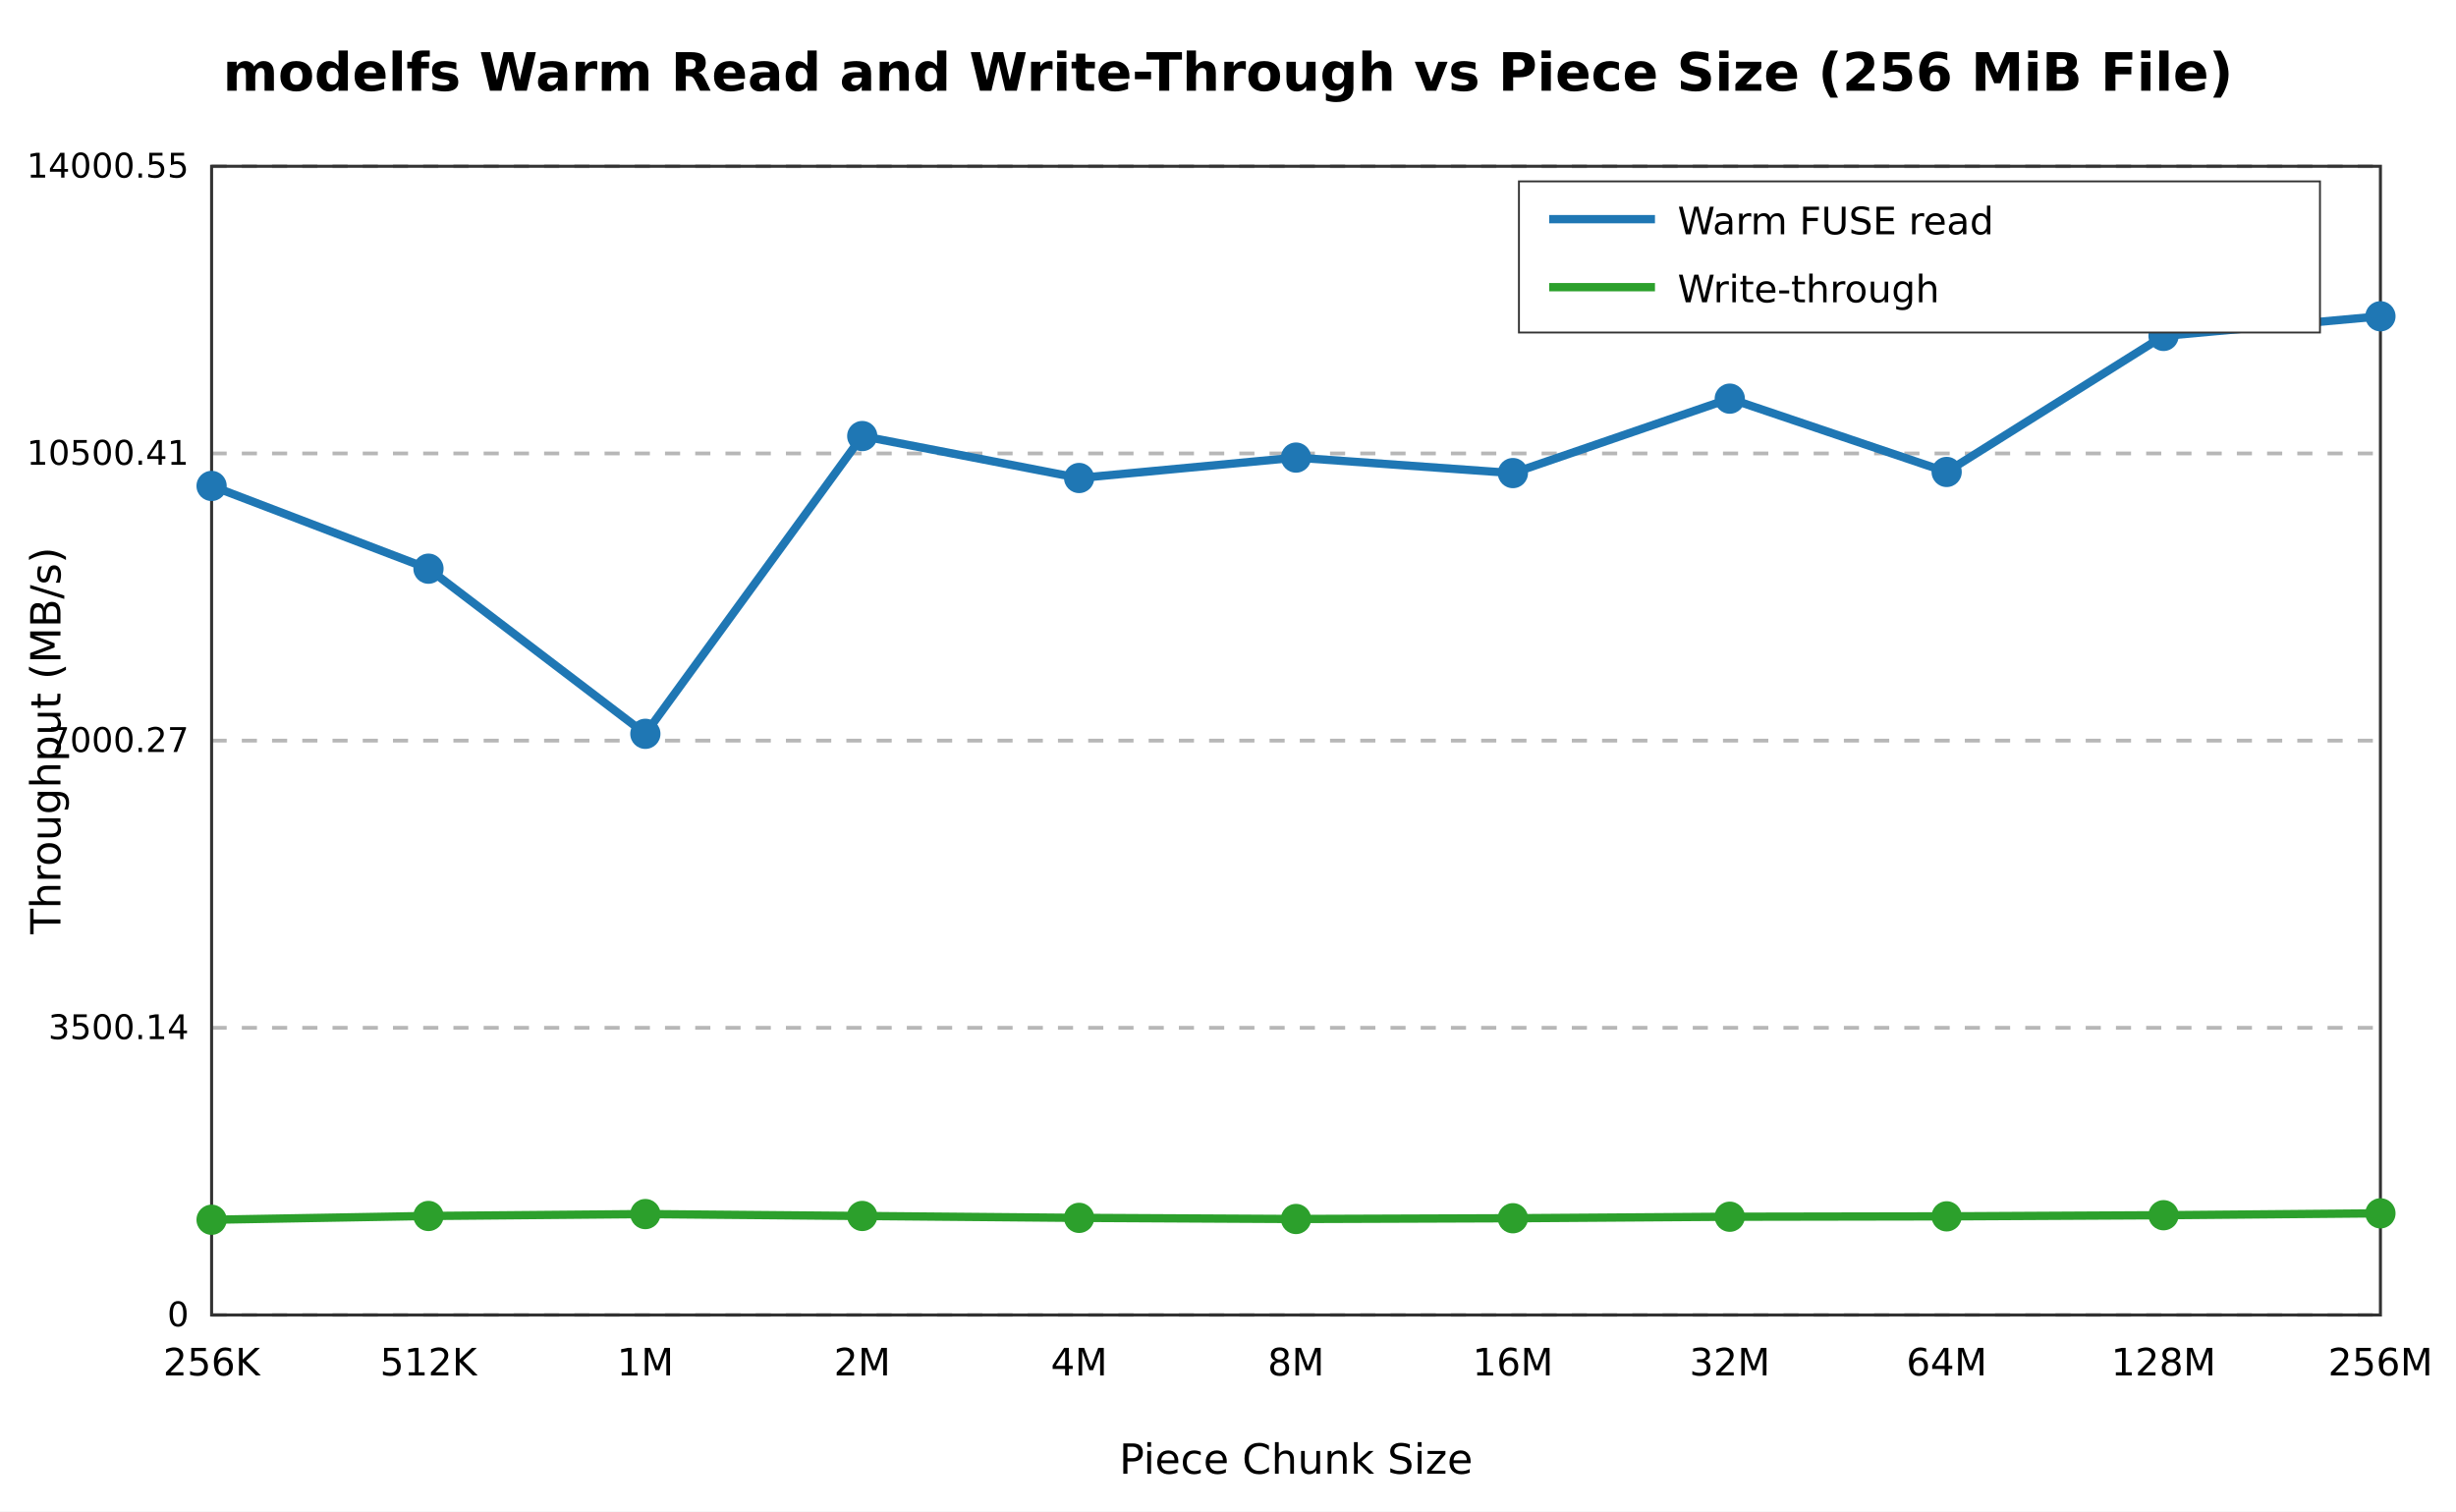
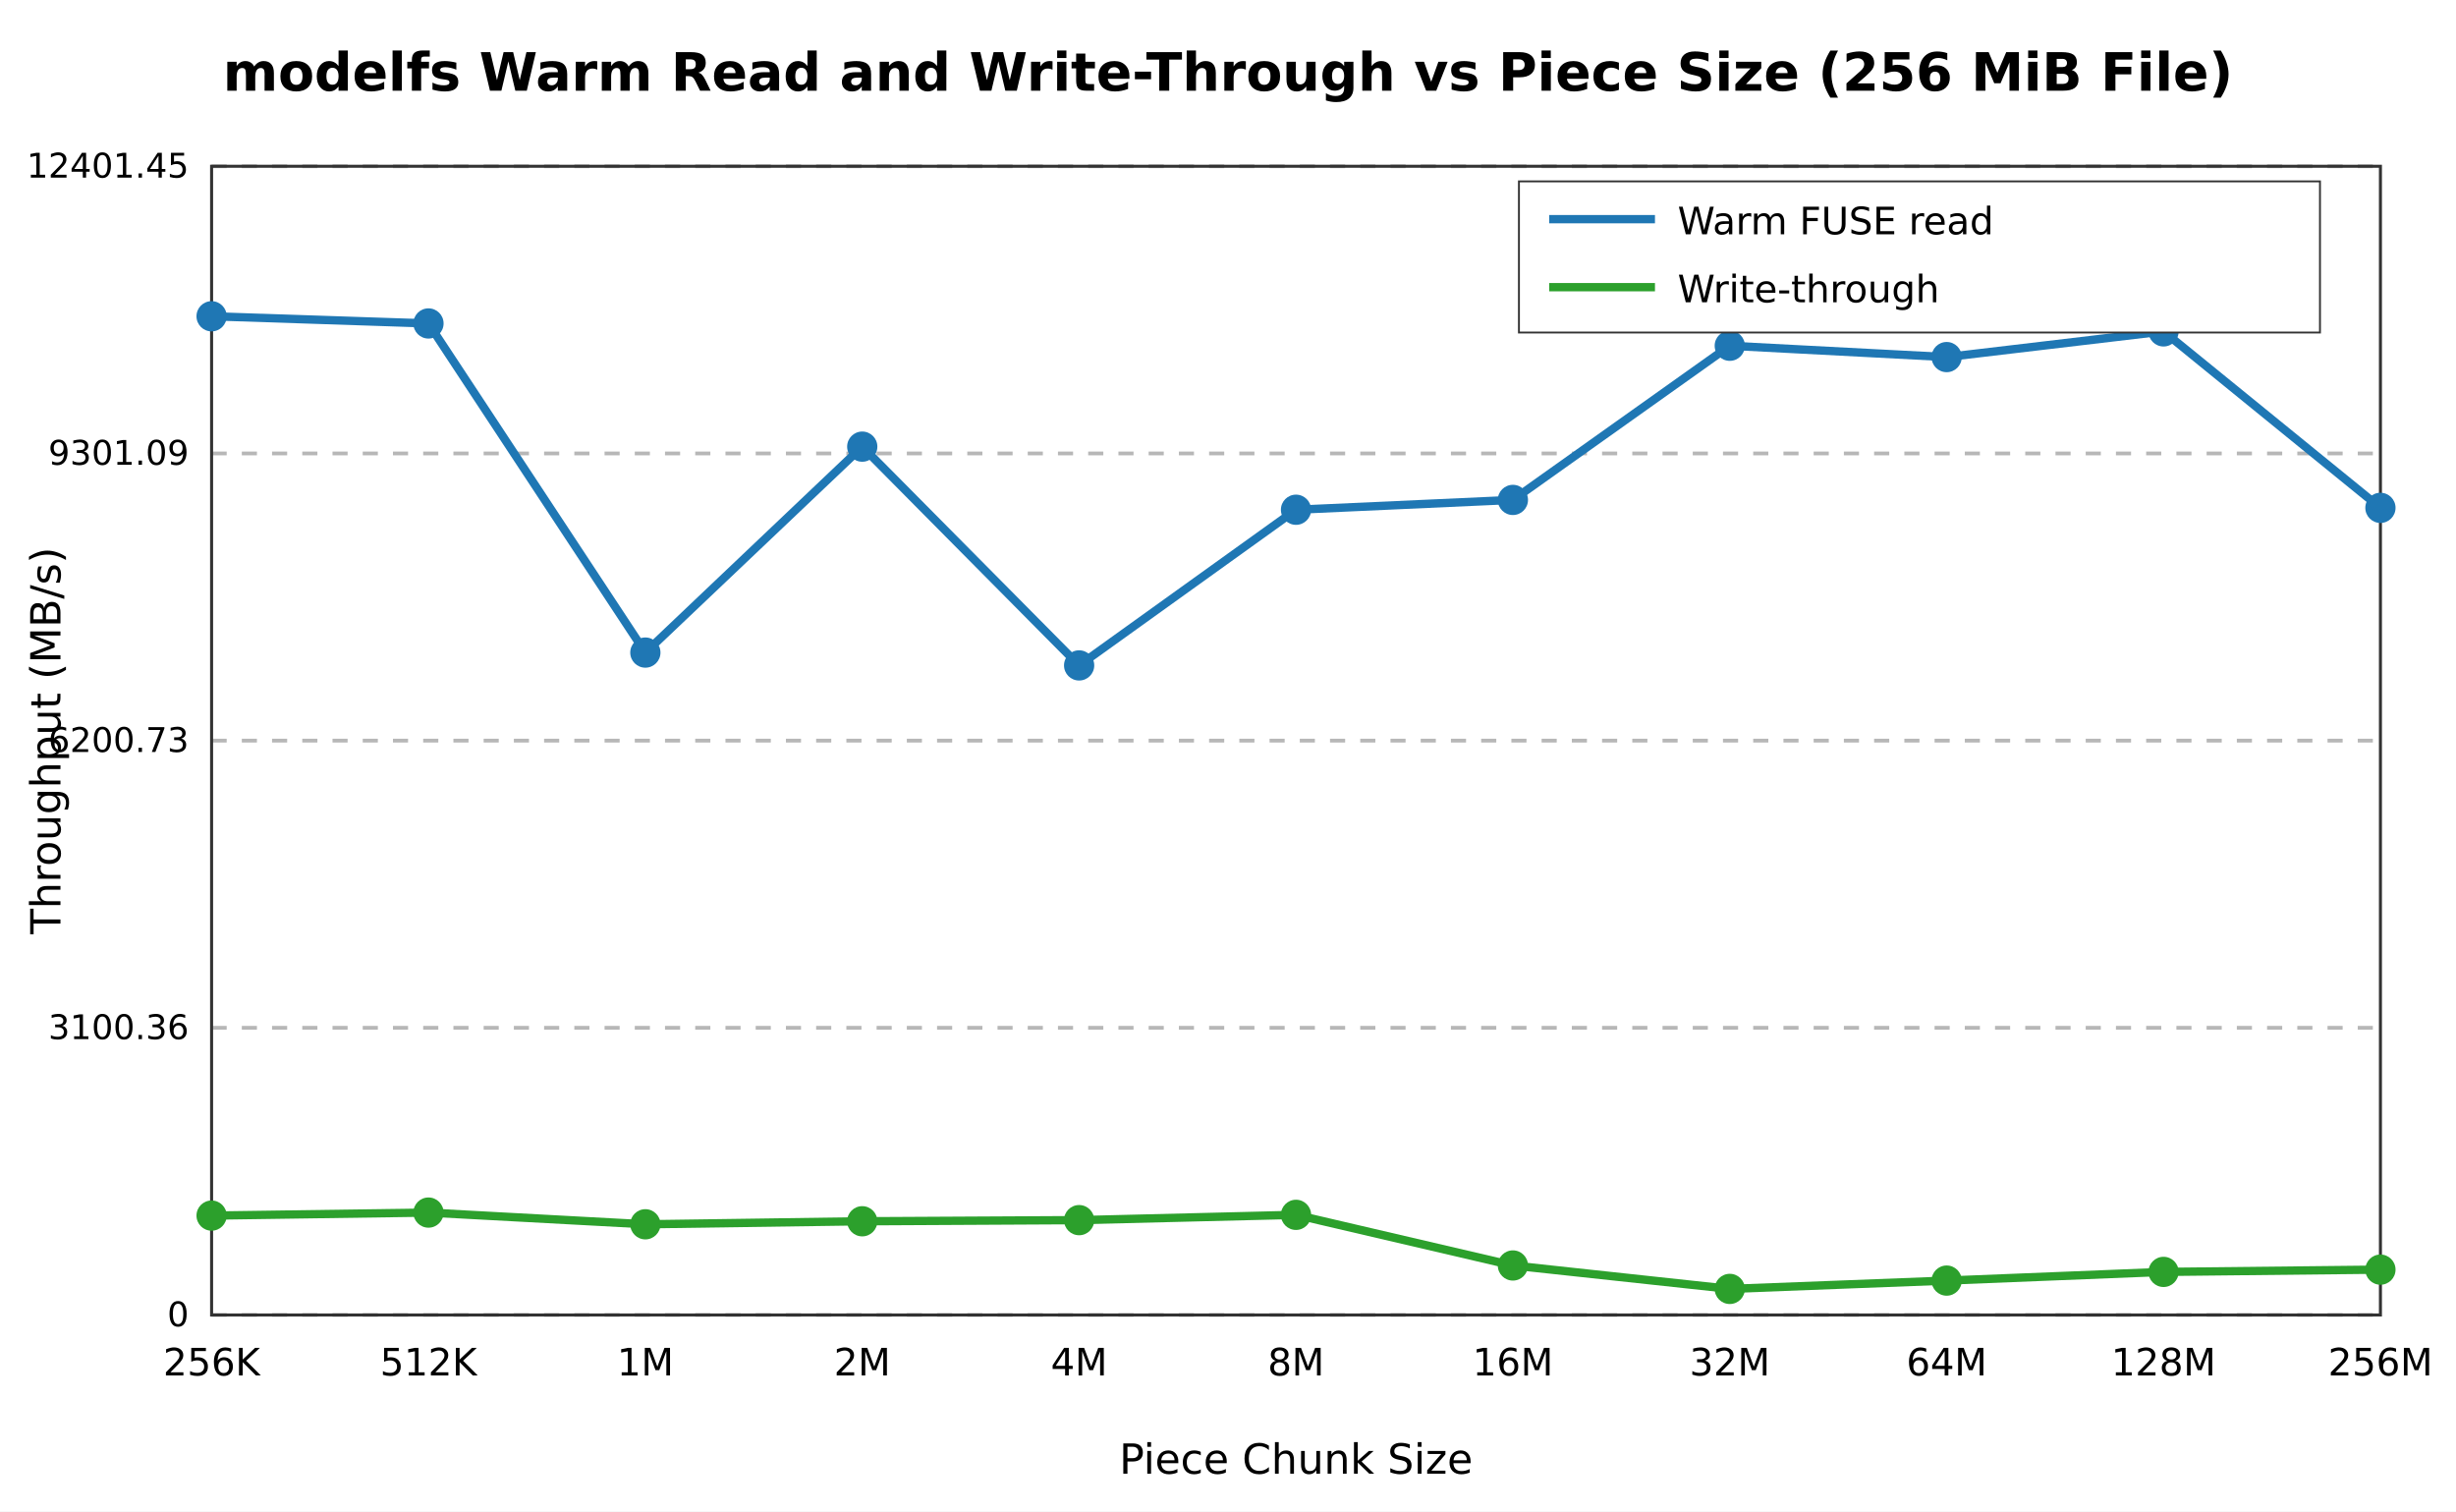
<svg xmlns="http://www.w3.org/2000/svg" width="650" height="400" viewBox="0 0 650 400">
  <rect width="650" height="400" fill="#ffffff" />
  <text x="325.0" y="24" text-anchor="middle" font-family="DejaVu Sans, sans-serif" font-size="14" font-weight="bold">modelfs Warm Read and Write-Through vs Piece Size (256 MiB File)</text>
  <text x="343.0" y="390" text-anchor="middle" font-family="DejaVu Sans, sans-serif" font-size="11">Piece Chunk Size</text>
  <text x="16" y="196.0" text-anchor="middle" transform="rotate(-90 16 196.0)" font-family="DejaVu Sans, sans-serif" font-size="11">Throughput (MB/s)</text>
  <rect x="56" y="44" width="574" height="304" fill="none" stroke="#333333" stroke-width="0.8" />
  <line x1="56" y1="348.0" x2="630" y2="348.0" stroke="#333333" stroke-dasharray="4 4" stroke-opacity="0.35" />
  <text x="50" y="351.0" text-anchor="end" font-family="DejaVu Sans, sans-serif" font-size="9">0</text>
  <line x1="56" y1="272.0" x2="630" y2="272.0" stroke="#333333" stroke-dasharray="4 4" stroke-opacity="0.35" />
-   <text x="50" y="275.0" text-anchor="end" font-family="DejaVu Sans, sans-serif" font-size="9">3500.14</text>
+   <text x="50" y="275.0" text-anchor="end" font-family="DejaVu Sans, sans-serif" font-size="9">3100.36</text>
  <line x1="56" y1="196.0" x2="630" y2="196.0" stroke="#333333" stroke-dasharray="4 4" stroke-opacity="0.35" />
-   <text x="50" y="199.0" text-anchor="end" font-family="DejaVu Sans, sans-serif" font-size="9">7000.27</text>
+   <text x="50" y="199.0" text-anchor="end" font-family="DejaVu Sans, sans-serif" font-size="9">6200.73</text>
  <line x1="56" y1="120.0" x2="630" y2="120.0" stroke="#333333" stroke-dasharray="4 4" stroke-opacity="0.35" />
-   <text x="50" y="123.0" text-anchor="end" font-family="DejaVu Sans, sans-serif" font-size="9">10500.41</text>
+   <text x="50" y="123.0" text-anchor="end" font-family="DejaVu Sans, sans-serif" font-size="9">9301.09</text>
  <line x1="56" y1="44.0" x2="630" y2="44.0" stroke="#333333" stroke-dasharray="4 4" stroke-opacity="0.35" />
-   <text x="50" y="47.0" text-anchor="end" font-family="DejaVu Sans, sans-serif" font-size="9">14000.55</text>
-   <polyline fill="none" stroke="#1f77b4" stroke-width="2.2" points="56.0,128.6 113.4,150.5 170.8,194.2 228.2,115.4 285.6,126.5 343.0,121.1 400.4,125.2 457.8,105.5 515.2,124.9 572.6,88.9 630.0,83.7" />
-   <polyline fill="none" stroke="#2ca02c" stroke-width="2.2" points="56.0,322.8 113.4,321.8 170.8,321.3 228.2,321.8 285.6,322.3 343.0,322.6 400.4,322.4 457.8,322.0 515.2,321.9 572.6,321.6 630.0,321.1" />
-   <circle cx="56.0" cy="128.6" r="4" fill="#1f77b4" />
-   <circle cx="113.4" cy="150.5" r="4" fill="#1f77b4" />
-   <circle cx="170.8" cy="194.2" r="4" fill="#1f77b4" />
-   <circle cx="228.2" cy="115.4" r="4" fill="#1f77b4" />
-   <circle cx="285.6" cy="126.5" r="4" fill="#1f77b4" />
-   <circle cx="343.0" cy="121.1" r="4" fill="#1f77b4" />
-   <circle cx="400.4" cy="125.2" r="4" fill="#1f77b4" />
-   <circle cx="457.8" cy="105.5" r="4" fill="#1f77b4" />
-   <circle cx="515.2" cy="124.9" r="4" fill="#1f77b4" />
-   <circle cx="572.6" cy="88.9" r="4" fill="#1f77b4" />
-   <circle cx="630.0" cy="83.7" r="4" fill="#1f77b4" />
-   <circle cx="56.0" cy="322.8" r="4" fill="#2ca02c" />
+   <text x="50" y="47.0" text-anchor="end" font-family="DejaVu Sans, sans-serif" font-size="9">12401.45</text>
+   <polyline fill="none" stroke="#1f77b4" stroke-width="2.2" points="56.0,83.7 113.4,85.6 170.8,172.7 228.2,118.2 285.6,176.1 343.0,134.9 400.4,132.3 457.8,91.5 515.2,94.5 572.6,87.7 630.0,134.4" />
+   <polyline fill="none" stroke="#2ca02c" stroke-width="2.2" points="56.0,321.7 113.4,320.9 170.8,324.0 228.2,323.2 285.6,322.9 343.0,321.5 400.4,334.9 457.8,341.1 515.2,338.9 572.6,336.6 630.0,336.0" />
+   <circle cx="56.0" cy="83.7" r="4" fill="#1f77b4" />
+   <circle cx="113.4" cy="85.6" r="4" fill="#1f77b4" />
+   <circle cx="170.8" cy="172.7" r="4" fill="#1f77b4" />
+   <circle cx="228.2" cy="118.2" r="4" fill="#1f77b4" />
+   <circle cx="285.6" cy="176.1" r="4" fill="#1f77b4" />
+   <circle cx="343.0" cy="134.9" r="4" fill="#1f77b4" />
+   <circle cx="400.4" cy="132.3" r="4" fill="#1f77b4" />
+   <circle cx="457.8" cy="91.5" r="4" fill="#1f77b4" />
+   <circle cx="515.2" cy="94.5" r="4" fill="#1f77b4" />
+   <circle cx="572.6" cy="87.7" r="4" fill="#1f77b4" />
+   <circle cx="630.0" cy="134.4" r="4" fill="#1f77b4" />
+   <circle cx="56.0" cy="321.7" r="4" fill="#2ca02c" />
  <text x="56.0" y="364" text-anchor="middle" font-family="DejaVu Sans, sans-serif" font-size="10">256K</text>
-   <circle cx="113.4" cy="321.8" r="4" fill="#2ca02c" />
+   <circle cx="113.4" cy="320.9" r="4" fill="#2ca02c" />
  <text x="113.4" y="364" text-anchor="middle" font-family="DejaVu Sans, sans-serif" font-size="10">512K</text>
-   <circle cx="170.8" cy="321.3" r="4" fill="#2ca02c" />
+   <circle cx="170.8" cy="324.0" r="4" fill="#2ca02c" />
  <text x="170.8" y="364" text-anchor="middle" font-family="DejaVu Sans, sans-serif" font-size="10">1M</text>
-   <circle cx="228.2" cy="321.8" r="4" fill="#2ca02c" />
+   <circle cx="228.2" cy="323.2" r="4" fill="#2ca02c" />
  <text x="228.2" y="364" text-anchor="middle" font-family="DejaVu Sans, sans-serif" font-size="10">2M</text>
-   <circle cx="285.6" cy="322.3" r="4" fill="#2ca02c" />
+   <circle cx="285.6" cy="322.9" r="4" fill="#2ca02c" />
  <text x="285.6" y="364" text-anchor="middle" font-family="DejaVu Sans, sans-serif" font-size="10">4M</text>
-   <circle cx="343.0" cy="322.6" r="4" fill="#2ca02c" />
+   <circle cx="343.0" cy="321.5" r="4" fill="#2ca02c" />
  <text x="343.0" y="364" text-anchor="middle" font-family="DejaVu Sans, sans-serif" font-size="10">8M</text>
-   <circle cx="400.4" cy="322.4" r="4" fill="#2ca02c" />
+   <circle cx="400.4" cy="334.9" r="4" fill="#2ca02c" />
  <text x="400.4" y="364" text-anchor="middle" font-family="DejaVu Sans, sans-serif" font-size="10">16M</text>
-   <circle cx="457.8" cy="322.0" r="4" fill="#2ca02c" />
+   <circle cx="457.8" cy="341.1" r="4" fill="#2ca02c" />
  <text x="457.8" y="364" text-anchor="middle" font-family="DejaVu Sans, sans-serif" font-size="10">32M</text>
-   <circle cx="515.2" cy="321.9" r="4" fill="#2ca02c" />
+   <circle cx="515.2" cy="338.9" r="4" fill="#2ca02c" />
  <text x="515.2" y="364" text-anchor="middle" font-family="DejaVu Sans, sans-serif" font-size="10">64M</text>
-   <circle cx="572.6" cy="321.6" r="4" fill="#2ca02c" />
+   <circle cx="572.6" cy="336.6" r="4" fill="#2ca02c" />
  <text x="572.6" y="364" text-anchor="middle" font-family="DejaVu Sans, sans-serif" font-size="10">128M</text>
-   <circle cx="630.0" cy="321.1" r="4" fill="#2ca02c" />
+   <circle cx="630.0" cy="336.0" r="4" fill="#2ca02c" />
  <text x="630.0" y="364" text-anchor="middle" font-family="DejaVu Sans, sans-serif" font-size="10">256M</text>
  <rect x="402" y="48" width="212" height="40" fill="#ffffff" stroke="#333333" stroke-width="0.5" />
  <line x1="410" y1="58" x2="438" y2="58" stroke="#1f77b4" stroke-width="2.2" />
  <text x="444" y="62" font-family="DejaVu Sans, sans-serif" font-size="10">Warm FUSE read</text>
  <line x1="410" y1="76" x2="438" y2="76" stroke="#2ca02c" stroke-width="2.2" />
  <text x="444" y="80" font-family="DejaVu Sans, sans-serif" font-size="10">Write-through</text>
</svg>
